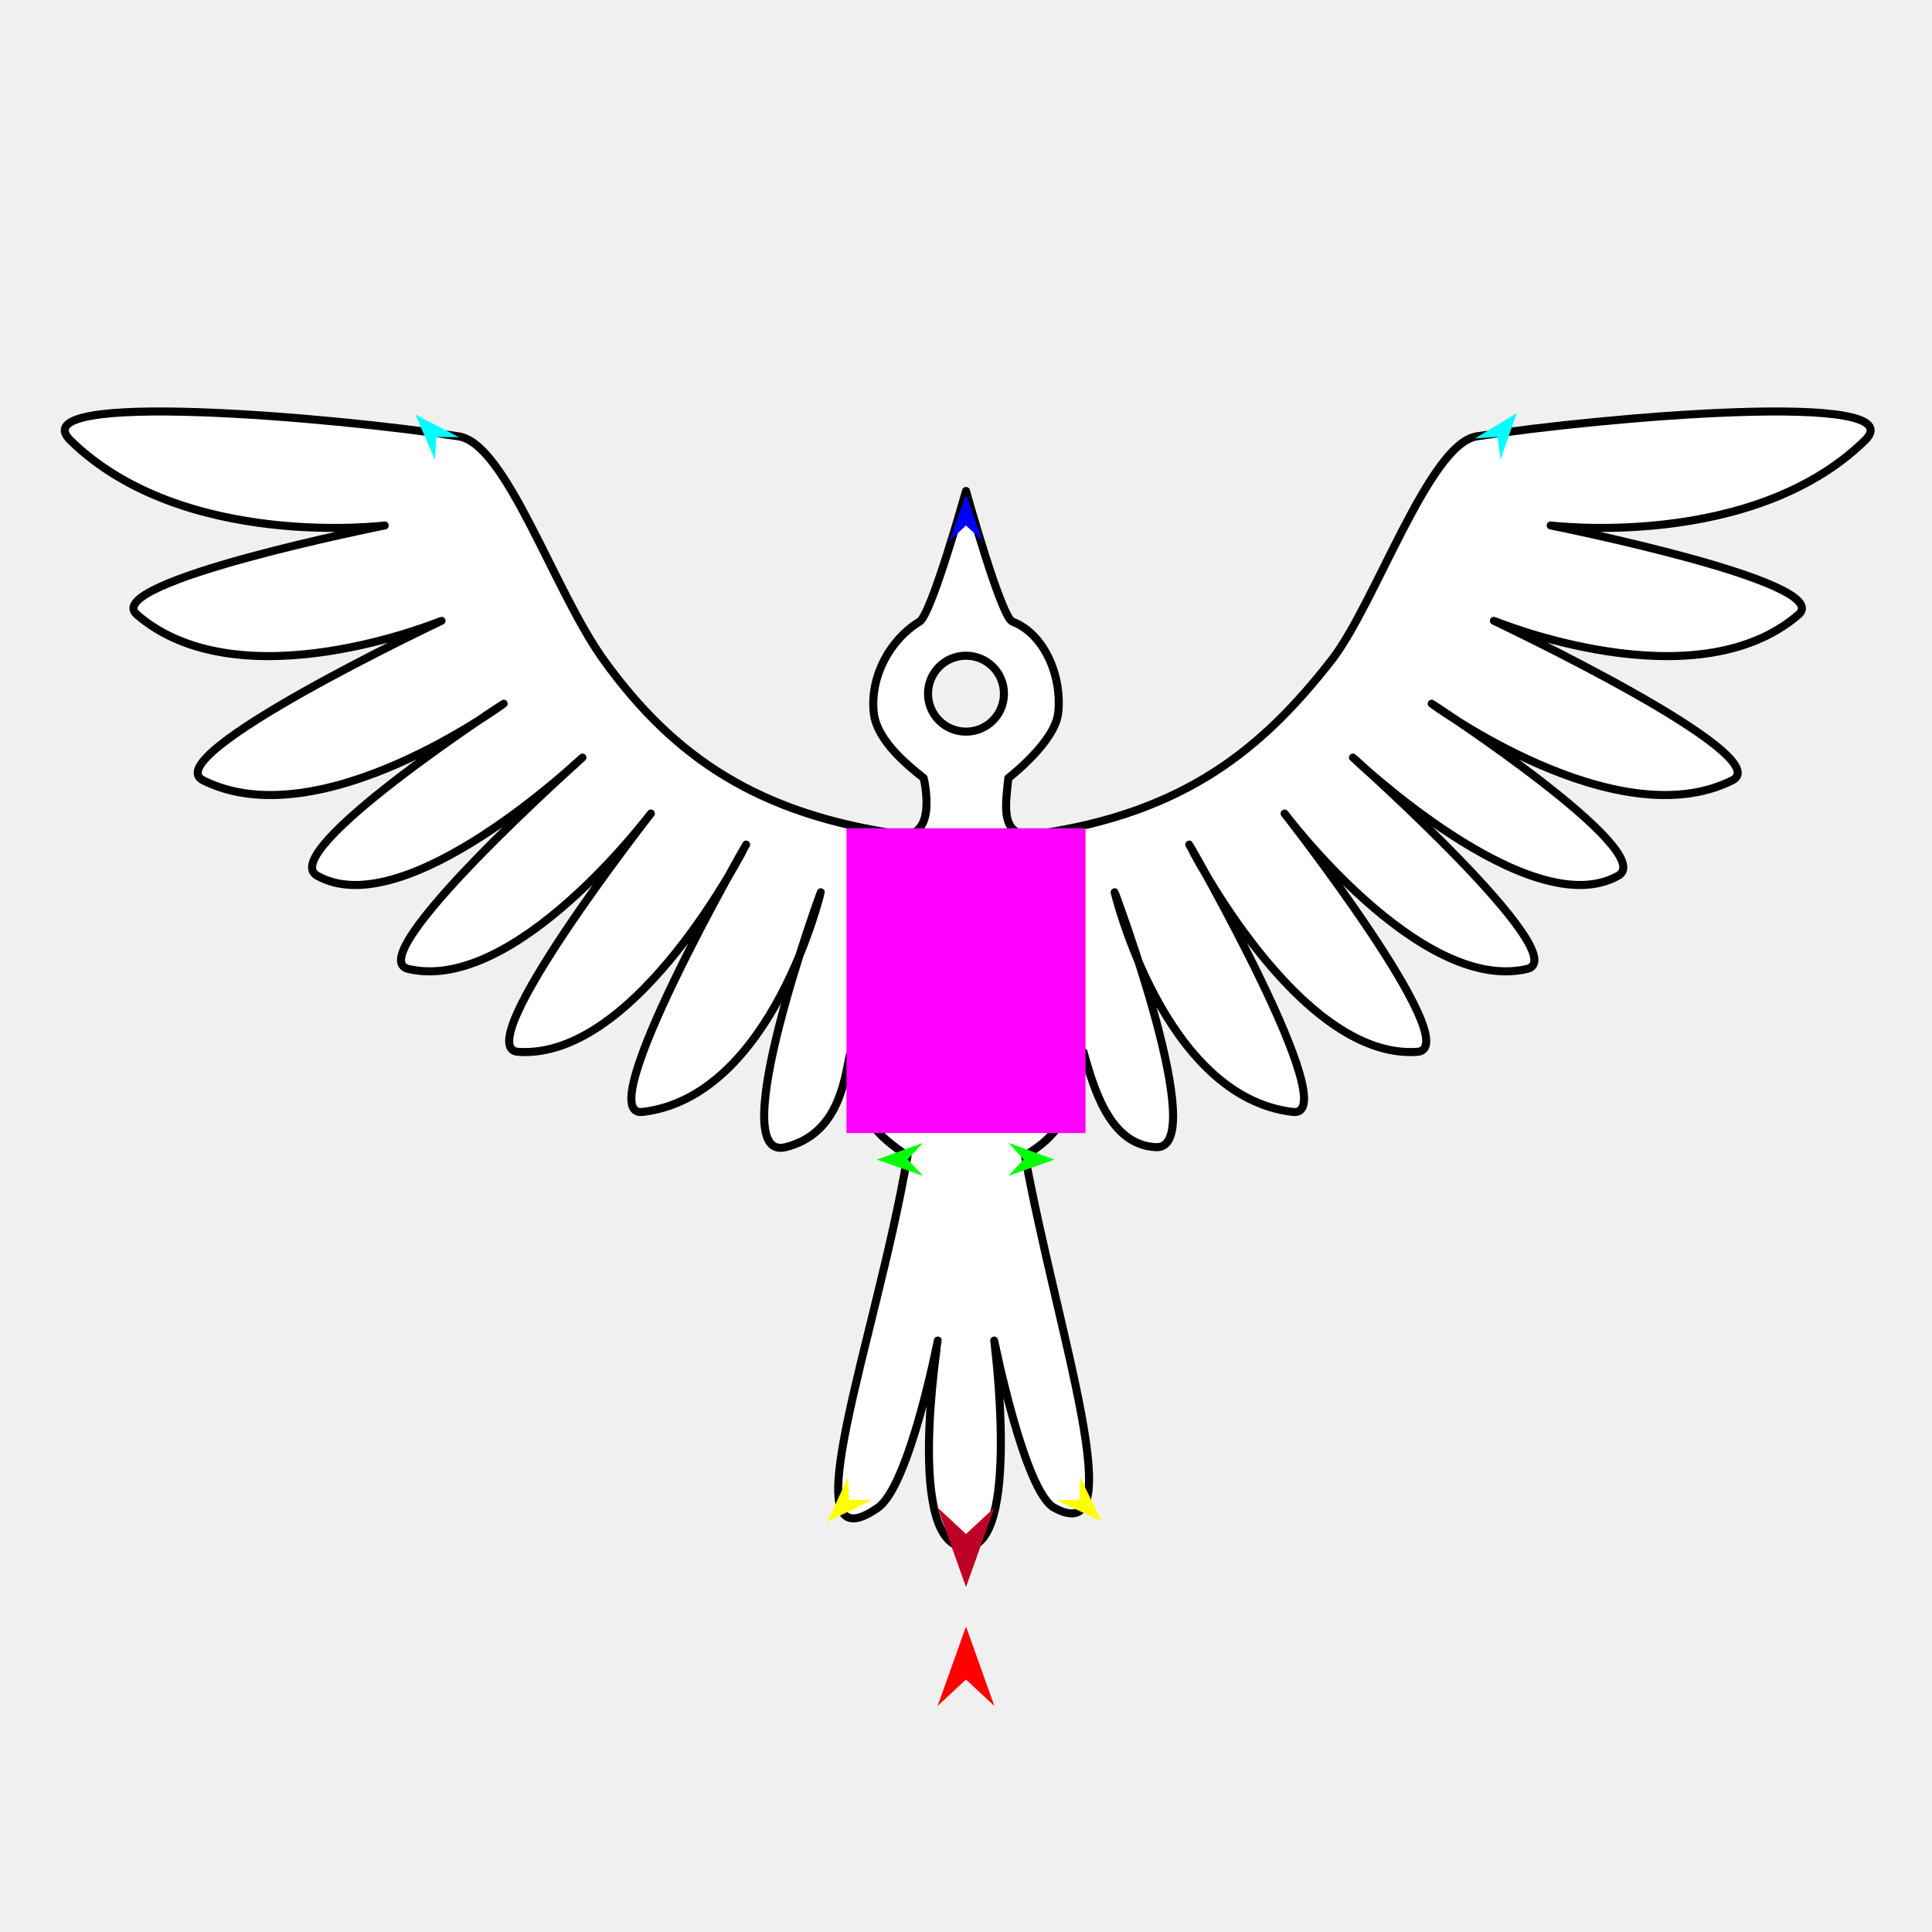
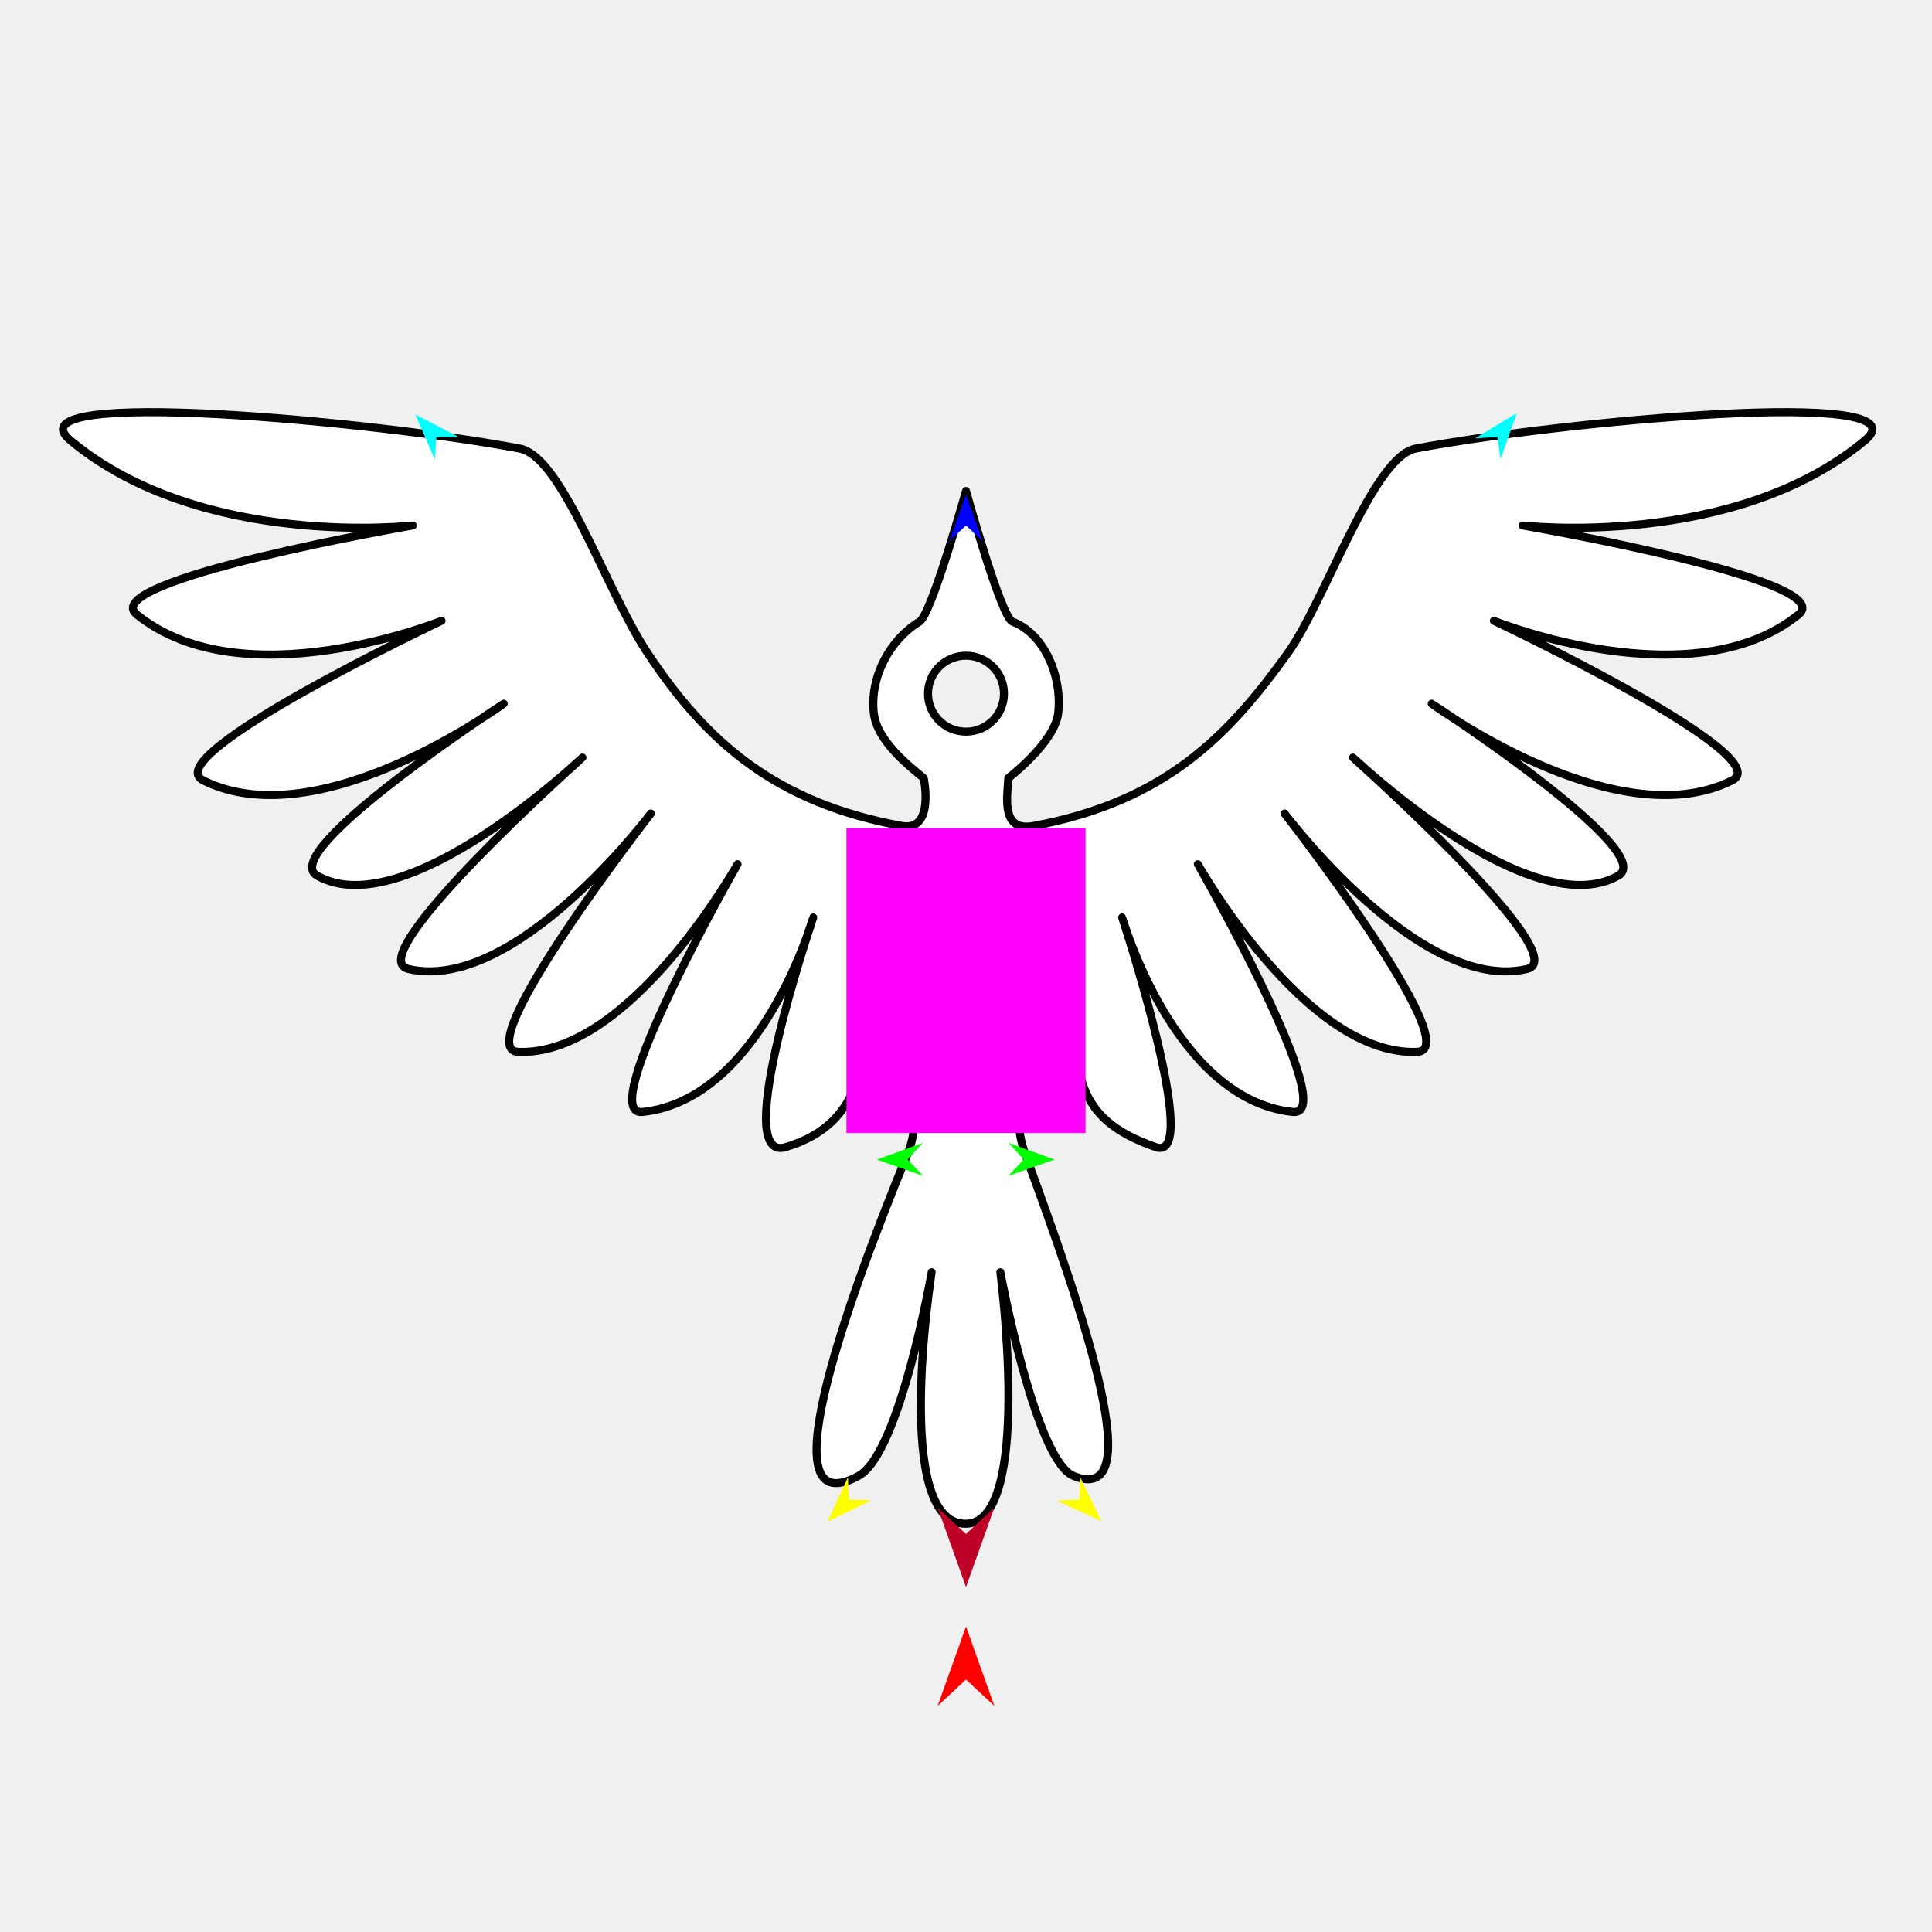
<svg xmlns="http://www.w3.org/2000/svg" version="1.1" id="Frame_0" width="720px" height="720px">
  <g id="bird_2">
    <g id="bird">
-       <path fill="#ffffff" fill-rule="evenodd" stroke="#000000" stroke-width="3" stroke-linecap="round" stroke-linejoin="round" d="M 430.786 427.519 C 415.030 426.751 408.479 409.358 403.820 392.092 C 402.168 403.285 400.531 413.369 394.233 419.954 C 390.949 424.709 386.368 427.981 381.975 430.687 C 394.341 498.006 422.268 578.108 392.836 561.884 C 381.751 555.773 370.507 499.606 370.505 499.600 C 370.504 499.608 380.628 576.261 360.000 576.557 C 337.215 576.885 349.497 499.608 349.495 499.600 C 349.493 499.606 338.989 553.617 327.164 561.884 C 293.127 585.678 326.961 497.790 338.196 430.791 C 336.014 429.191 329.024 424.727 325.767 419.954 C 320.774 412.638 316.679 393.172 316.679 393.172 C 314.658 402.788 312.392 422.663 292.734 427.519 C 269.039 433.371 305.862 332.535 305.863 332.526 C 305.857 332.534 287.733 408.737 239.446 414.390 C 219.468 416.728 278.057 314.773 278.061 314.763 C 278.052 314.771 237.578 395.052 193.108 391.993 C 174.019 390.680 242.530 303.187 242.535 303.178 C 242.526 303.184 192.128 370.455 152.176 361.101 C 133.472 356.722 217.043 282.334 217.049 282.327 C 217.039 282.331 151.134 344.994 118.195 326.347 C 102.706 317.579 187.695 262.253 187.702 262.247 C 187.690 262.250 119.202 312.615 75.718 290.822 C 57.730 281.807 164.524 231.361 164.533 231.355 C 164.521 231.355 89.695 262.451 51.005 229.038 C 37.022 216.963 143.349 195.832 143.358 195.829 C 143.347 195.826 68.295 205.177 26.291 164.165 C 6.810 145.143 124.909 155.551 170.926 162.620 C 188.742 165.357 206.383 220.164 225.040 246.028 C 251.445 282.636 282.918 303.349 335.211 310.901 C 349.858 313.017 344.224 289.960 344.224 289.960 C 339.979 286.493 326.810 276.642 325.626 265.639 C 324.156 251.970 331.832 238.233 342.698 231.654 C 347.168 228.947 359.998 182.981 360.000 182.976 C 360.002 182.981 373.067 230.040 377.302 231.654 C 389.172 236.176 395.844 251.970 394.374 265.639 C 393.190 276.642 375.776 289.960 375.776 289.960 C 374.930 299.194 371.992 312.888 386.057 310.901 C 441.829 303.023 470.808 278.599 496.228 246.028 C 512.505 225.173 532.525 165.357 550.342 162.620 C 596.359 155.551 714.458 145.143 694.976 164.165 C 652.973 205.177 577.921 195.826 577.909 195.829 C 577.919 195.832 684.246 216.963 670.263 229.038 C 631.572 262.451 556.746 231.355 556.735 231.355 C 556.744 231.361 663.537 281.807 645.549 290.822 C 602.066 312.615 533.577 262.250 533.566 262.247 C 533.573 262.253 618.562 317.579 603.073 326.347 C 570.134 344.994 504.229 282.331 504.219 282.327 C 504.225 282.334 587.796 356.722 569.092 361.101 C 529.140 370.455 478.742 303.184 478.733 303.178 C 478.738 303.187 547.248 390.680 528.160 391.993 C 483.690 395.052 443.216 314.771 443.207 314.763 C 443.211 314.773 501.799 416.728 481.822 414.390 C 433.535 408.737 415.411 332.534 415.404 332.526 C 415.406 332.535 451.435 428.525 430.786 427.519 M 345.845 258.511 C 345.845 250.679 352.163 244.361 359.995 244.361 C 367.827 244.361 374.145 250.679 374.145 258.511 C 374.145 266.343 367.827 272.661 359.995 272.661 C 352.163 272.661 345.845 266.343 345.845 258.511 Z" />
+       <path fill="#ffffff" fill-rule="evenodd" stroke="#000000" stroke-width="3" stroke-linecap="round" stroke-linejoin="round" d="M 430.786 427.519 C 398.773 416.490 402.622 398.877 398.210 372.631 C 390.998 391.252 373.352 406.433 382.060 430.053 C 404.175 490.034 428.570 561.865 399.987 549.979 C 385.754 544.060 372.795 474.138 372.792 474.131 C 372.791 474.140 385.120 567.487 360.000 567.848 C 332.253 568.246 347.209 474.140 347.208 474.131 C 347.205 474.138 335.423 541.538 320.013 549.979 C 286.468 568.354 313.422 490.453 338.147 430.180 C 347.507 407.363 329.007 393.234 322.289 373.711 C 322.302 391.683 323.087 418.593 292.734 427.519 C 271.683 433.709 303.073 341.938 303.074 341.930 C 303.068 341.937 283.677 409.765 239.446 414.390 C 220.935 416.325 274.851 322.086 274.855 322.077 C 274.846 322.084 234.835 393.718 193.108 391.993 C 173.991 391.203 242.530 303.187 242.535 303.178 C 242.526 303.184 192.128 370.455 152.176 361.101 C 133.472 356.722 217.043 282.334 217.049 282.327 C 217.039 282.331 151.134 344.994 118.195 326.347 C 102.706 317.579 187.695 262.253 187.702 262.247 C 187.690 262.250 119.202 312.615 75.718 290.822 C 57.730 281.807 164.524 231.361 164.533 231.355 C 164.521 231.355 90.767 261.168 51.005 229.038 C 35.182 216.252 153.831 195.832 153.841 195.829 C 153.828 195.826 75.187 204.864 26.291 164.165 C 2.072 144.005 140.722 157.128 193.660 167.162 C 209.658 170.194 225.391 219.282 241.289 243.306 C 263.607 277.030 289.410 299.227 335.968 307.778 C 348.505 310.080 344.224 289.960 344.224 289.960 C 340.059 286.397 326.810 276.642 325.626 265.639 C 324.156 251.970 331.832 238.233 342.698 231.654 C 347.168 228.947 359.998 182.981 360.000 182.976 C 360.002 182.981 373.067 230.040 377.302 231.654 C 389.172 236.176 395.844 251.970 394.374 265.639 C 393.190 276.642 375.776 289.960 375.776 289.960 C 375.259 297.974 373.205 310.027 385.300 307.778 C 434.912 298.552 458.398 273.380 479.979 243.306 C 493.911 223.890 511.609 170.194 527.607 167.162 C 580.545 157.128 719.196 144.005 694.976 164.165 C 646.081 204.864 567.439 195.826 567.427 195.829 C 567.437 195.832 686.086 216.252 670.263 229.038 C 630.501 261.168 556.746 231.355 556.735 231.355 C 556.744 231.361 663.537 281.807 645.549 290.822 C 602.066 312.615 533.577 262.250 533.566 262.247 C 533.573 262.253 618.562 317.579 603.073 326.347 C 570.134 344.994 504.229 282.331 504.219 282.327 C 504.225 282.334 587.796 356.722 569.092 361.101 C 529.140 370.455 478.742 303.184 478.733 303.178 C 478.738 303.187 547.277 391.203 528.160 391.993 C 486.432 393.718 446.421 322.084 446.413 322.077 C 446.417 322.086 500.333 416.325 481.822 414.390 C 437.591 409.765 418.200 341.937 418.194 341.930 C 418.195 341.938 448.357 433.572 430.786 427.519 M 345.845 258.511 C 345.845 250.679 352.163 244.361 359.995 244.361 C 367.827 244.361 374.145 250.679 374.145 258.511 C 374.145 266.343 367.827 272.661 359.995 272.661 C 352.163 272.661 345.845 266.343 345.845 258.511 Z" />
    </g>
    <g id="specs_2">
      <path fill="#ff00ff" fill-rule="evenodd" stroke="none" d="M 315.449 422.248 C 315.457 422.248 404.543 422.248 404.551 422.248 C 404.551 422.236 404.551 308.670 404.551 308.659 C 404.543 308.659 315.457 308.659 315.449 308.659 C 315.449 308.670 315.449 422.236 315.449 422.248 Z" />
      <path fill="#ff0000" fill-rule="evenodd" stroke="none" d="M 360.000 606.150 C 360.001 606.153 370.574 635.757 370.575 635.760 C 370.574 635.759 360.001 625.922 360.000 625.921 C 359.999 625.922 349.426 635.759 349.425 635.760 C 349.426 635.757 359.999 606.153 360.000 606.150 Z" />
      <path fill="#0000ff" fill-rule="evenodd" stroke="none" d="M 360.000 184.341 C 360.001 184.342 366.142 201.539 366.143 201.541 C 366.142 201.540 360.001 195.826 360.000 195.825 C 359.999 195.826 353.858 201.540 353.857 201.541 C 353.858 201.539 359.999 184.342 360.000 184.341 Z" />
      <path fill="#00ff00" fill-rule="evenodd" stroke="none" d="M 326.765 432.144 C 326.766 432.143 343.931 425.915 343.933 425.914 C 343.933 425.915 338.250 432.085 338.249 432.086 C 338.250 432.086 343.995 438.199 343.995 438.199 C 343.993 438.199 326.766 432.144 326.765 432.144 Z" />
      <path fill="#ffff00" fill-rule="evenodd" stroke="none" d="M 308.373 567.108 C 308.374 567.107 315.995 550.513 315.996 550.512 C 315.996 550.512 316.397 558.892 316.397 558.892 C 316.398 558.892 324.784 559.096 324.785 559.096 C 324.783 559.097 308.375 567.108 308.373 567.108 Z" />
      <path fill="#ffff00" fill-rule="evenodd" stroke="none" d="M 410.491 566.905 C 410.490 566.904 402.538 550.466 402.537 550.464 C 402.537 550.465 402.304 558.851 402.304 558.852 C 402.303 558.852 393.922 559.223 393.922 559.223 C 393.923 559.224 410.489 566.904 410.491 566.905 Z" />
      <path fill="#00ff00" fill-rule="evenodd" stroke="none" d="M 392.994 432.144 C 392.992 432.143 375.827 425.915 375.825 425.914 C 375.826 425.915 381.509 432.085 381.509 432.086 C 381.509 432.086 375.764 438.199 375.763 438.199 C 375.765 438.199 392.992 432.144 392.994 432.144 Z" />
      <path fill="#00ffff" fill-rule="evenodd" stroke="none" d="M 565.288 153.927 C 565.288 153.928 559.192 171.141 559.191 171.143 C 559.191 171.142 558.037 162.833 558.036 162.832 C 558.036 162.832 549.665 163.385 549.664 163.385 C 549.666 163.384 565.287 153.928 565.288 153.927 Z" />
      <path fill="#00ffff" fill-rule="evenodd" stroke="none" d="M 154.807 154.497 C 154.808 154.499 162.038 171.267 162.038 171.268 C 162.038 171.268 162.636 162.900 162.636 162.899 C 162.637 162.899 171.025 162.893 171.026 162.893 C 171.025 162.892 154.808 154.498 154.807 154.497 Z" />
      <path fill="#be0027" fill-rule="evenodd" stroke="none" d="M 360.000 591.443 C 360.001 591.440 370.574 561.836 370.575 561.833 C 370.574 561.834 360.001 571.671 360.000 571.672 C 359.999 571.671 349.426 561.834 349.425 561.833 C 349.426 561.836 359.999 591.440 360.000 591.443 Z" />
    </g>
  </g>
</svg>
